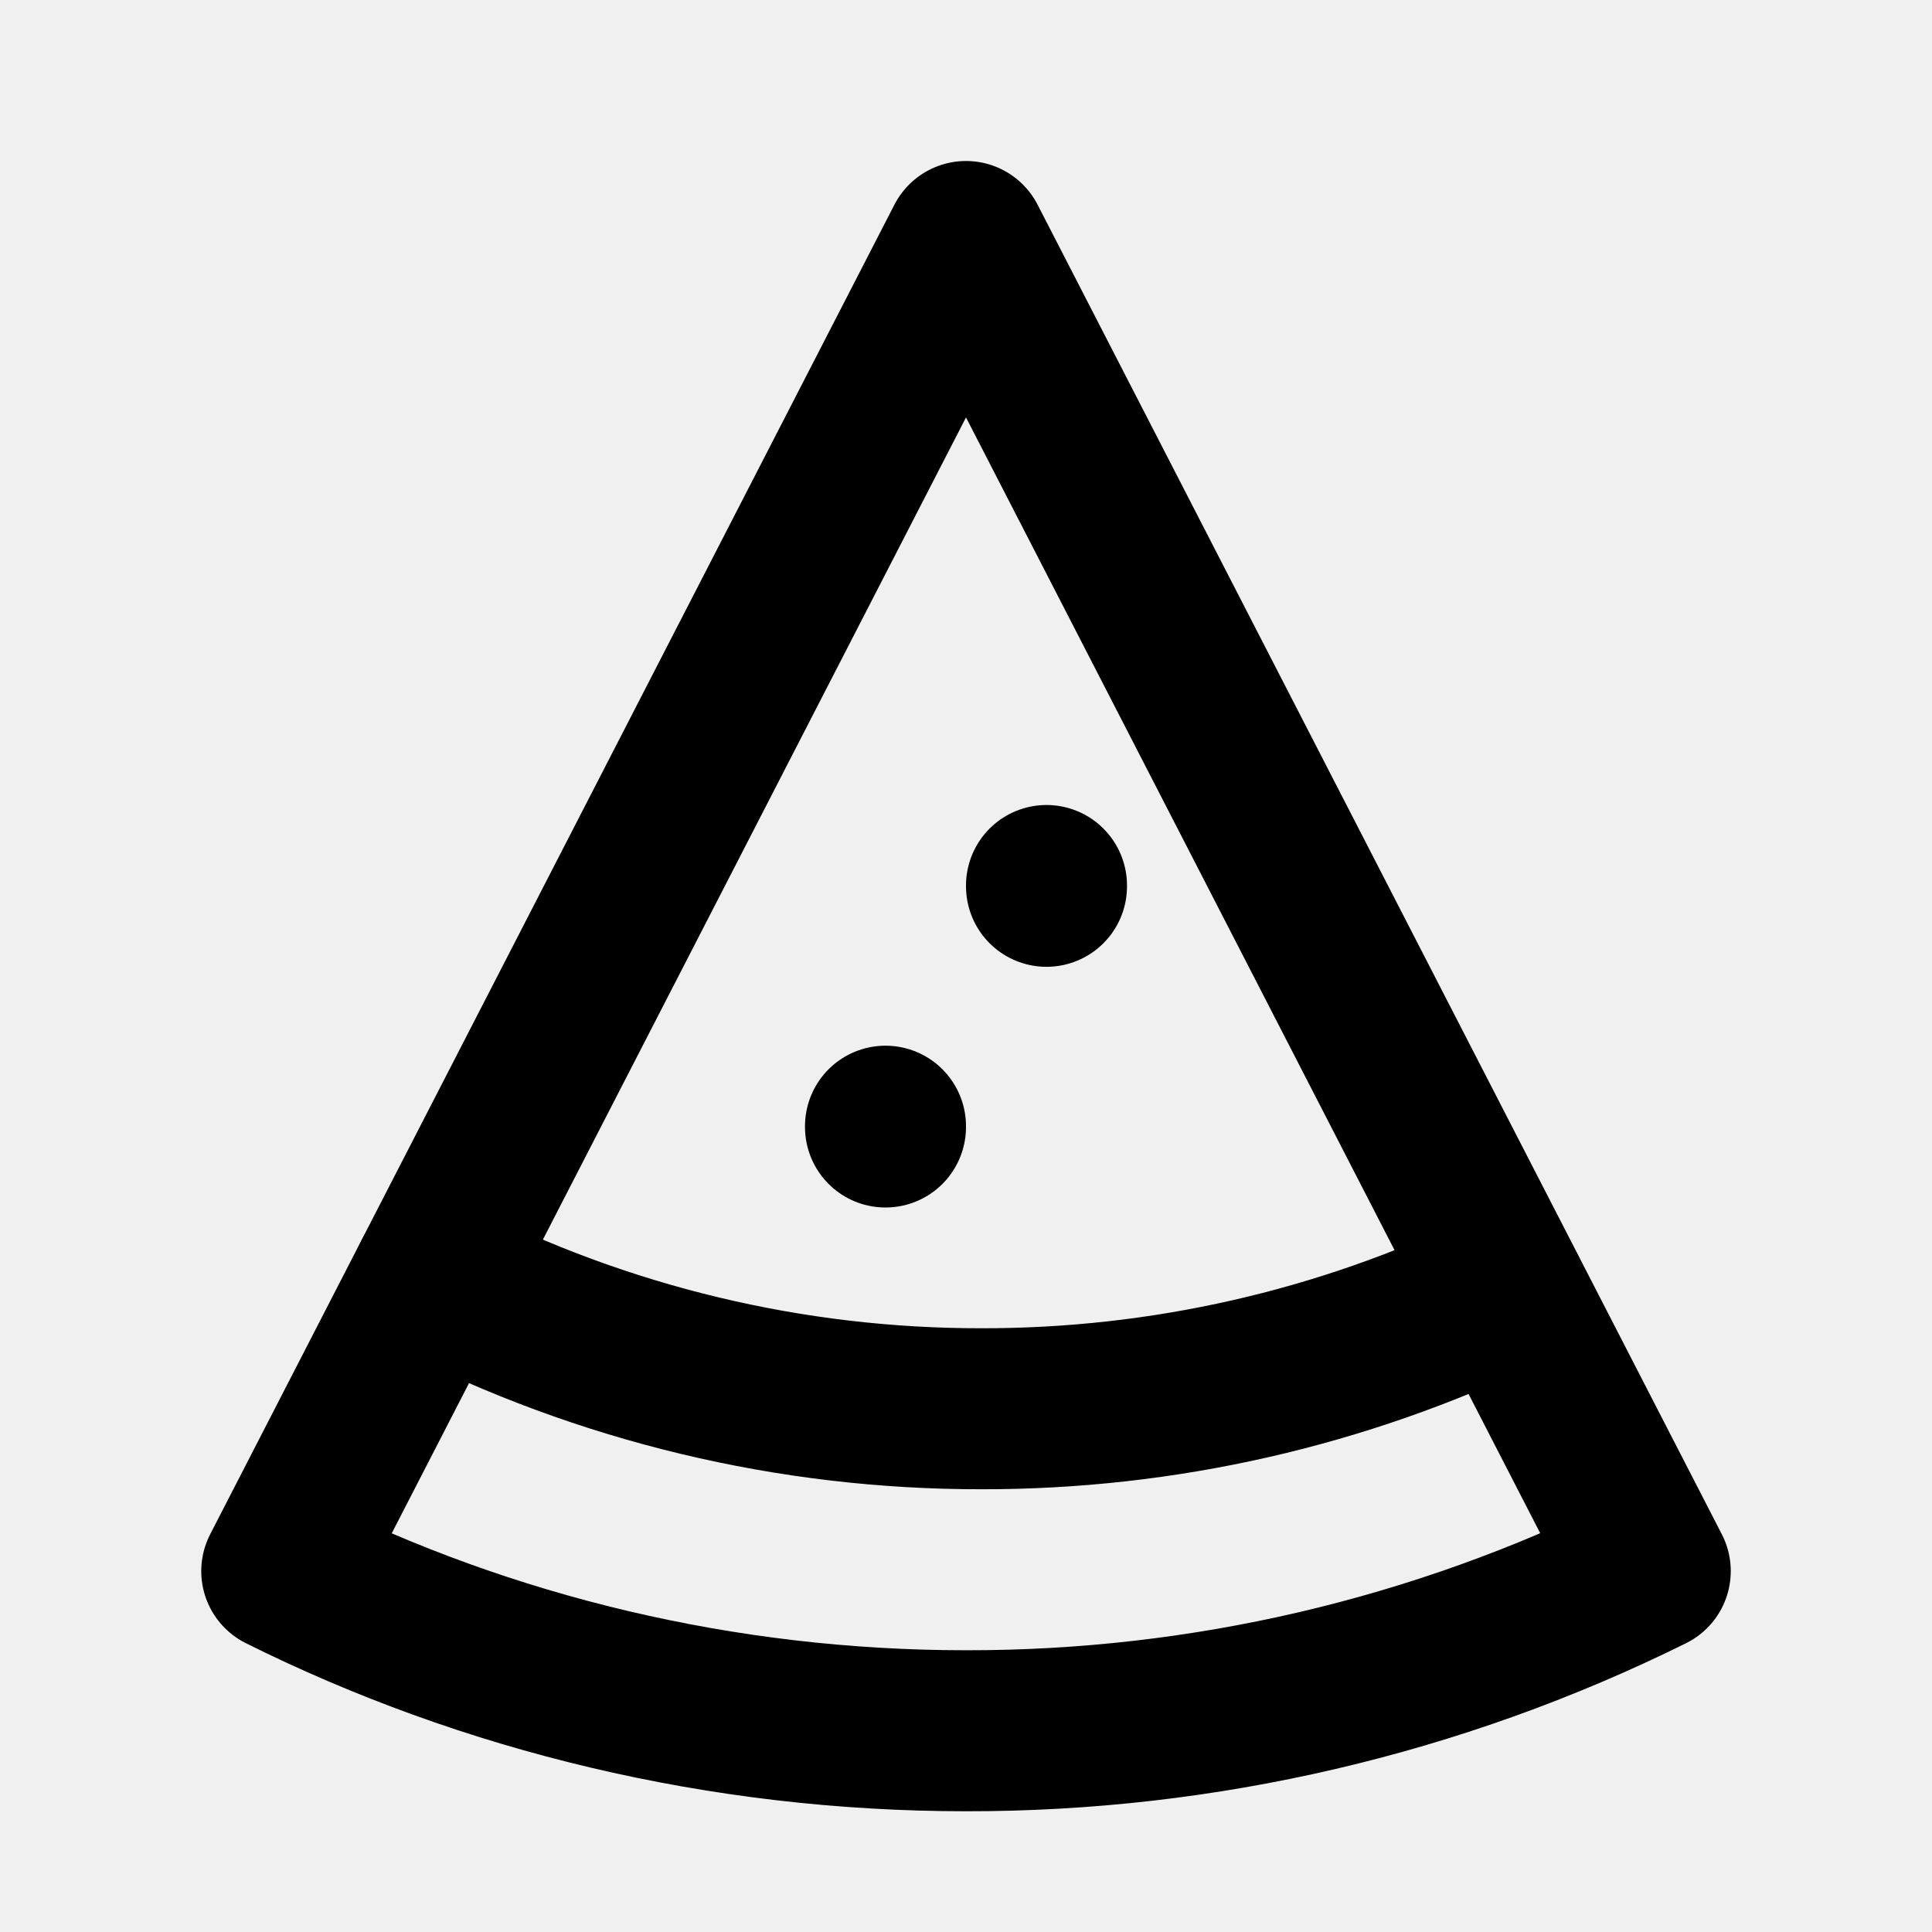
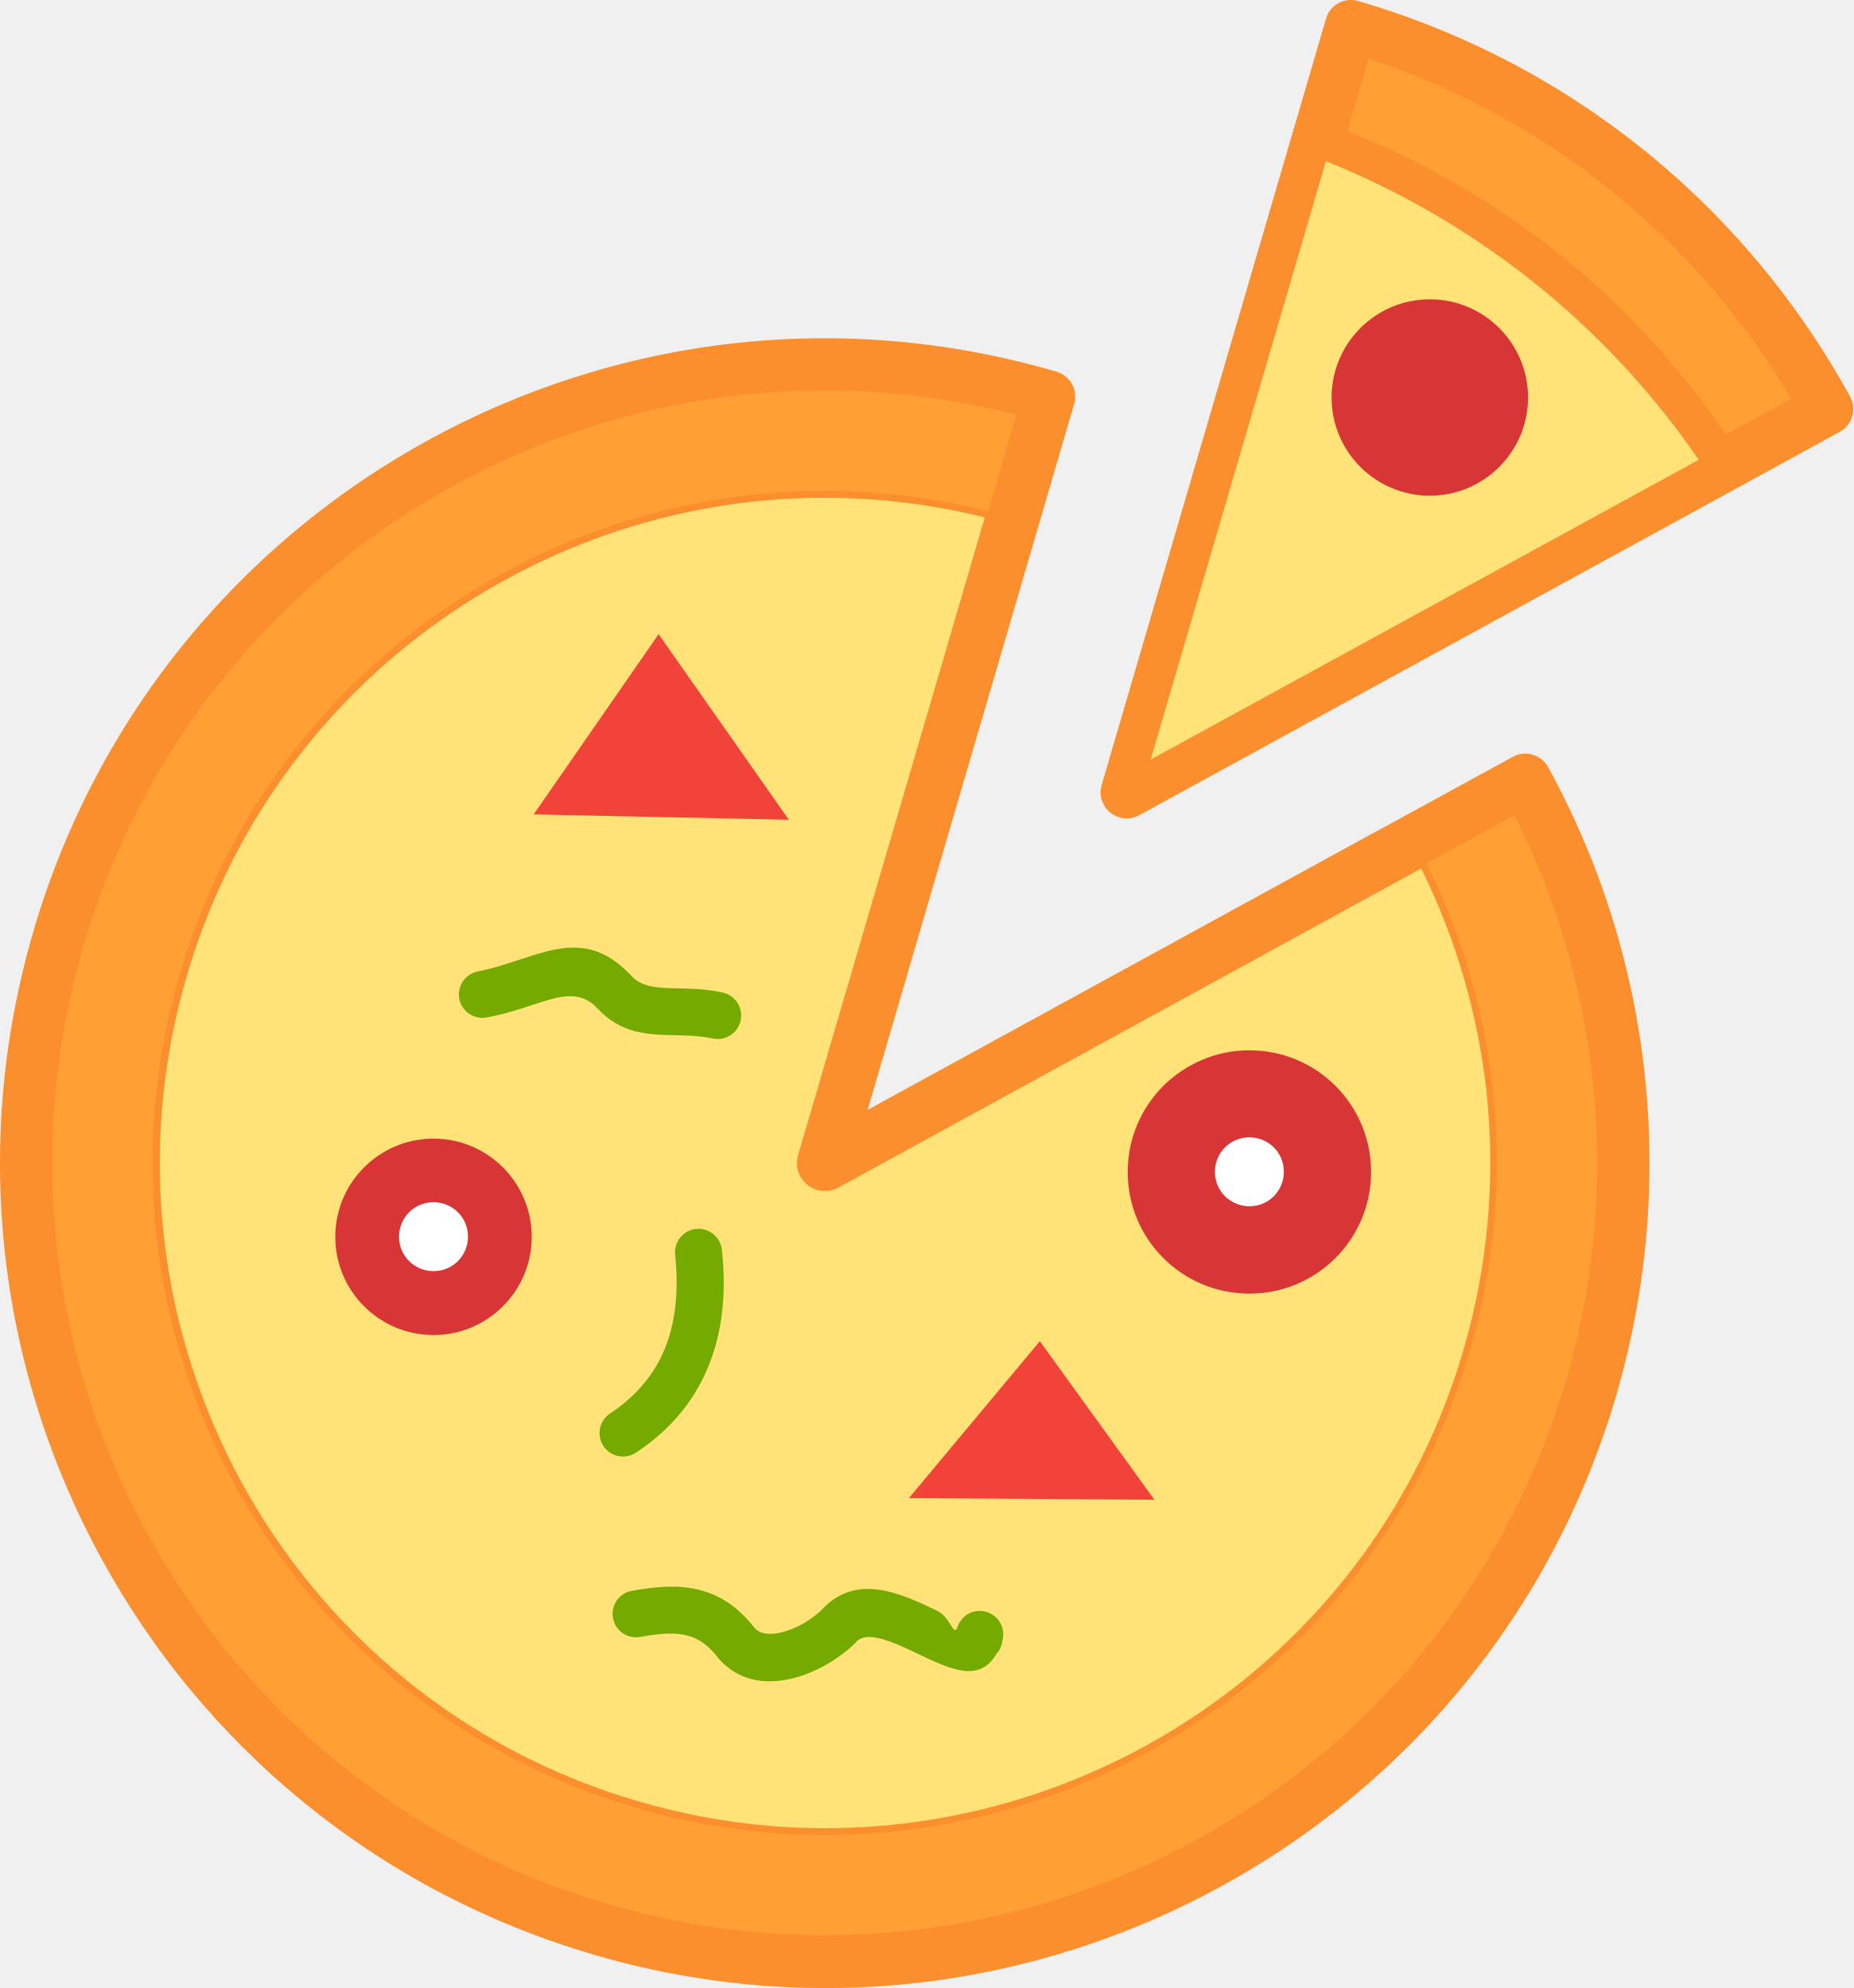
- <svg xmlns="http://www.w3.org/2000/svg" width="24" height="24" viewBox="0 0 24 24" fill="none" stroke="currentColor" stroke-width="2" stroke-linecap="round" stroke-linejoin="round" class="icon icon-tabler icons-tabler-outline icon-tabler-pizza">
-   <path stroke="none" d="M0 0h24v24H0z" fill="none" />
-   <path d="M12 21.5c-3.04 0 -5.952 -.714 -8.5 -1.983l8.5 -16.517l8.5 16.517a19.09 19.09 0 0 1 -8.5 1.983" />
-   <path d="M5.38 15.866a14.94 14.94 0 0 0 6.815 1.634a14.944 14.944 0 0 0 6.502 -1.479" />
-   <path d="M13 11.01v-.01" />
-   <path d="M11 14v-.01" />
+ <svg xmlns="http://www.w3.org/2000/svg" version="1.1" id="Layer_1" x="0px" y="0px" viewBox="0 0 114.53 122.88" style="enable-background:new 0 0 114.53 122.88" xml:space="preserve">
+   <style type="text/css">.st0{fill:#FB8F2D;} .st1{fill:#FFE278;} .st2{fill:#FF9F34;} .st3{fill:#D83636;} .st4{fill:#F2433B;} .st5{fill:#75AA00;} .st6{fill:#FFFFFF;}</style>
+   <g>
+     <path class="st0" d="M53.62,68.6l31.59-17.3l0.03-0.01l8.25-4.51c0.78-0.43,1.76-0.14,2.19,0.65c3.25,5.93,5.25,12.38,5.96,18.97 c0.71,6.54,0.15,13.22-1.71,19.67c-0.02,0.1-0.05,0.19-0.08,0.29c-3.98,13.44-13,24.01-24.41,30.25 c-11.4,6.24-25.17,8.15-38.62,4.25c-0.1-0.02-0.2-0.05-0.29-0.09c-13.44-3.98-24.01-13-30.25-24.41 C0.01,84.91-1.89,71.09,2.06,57.58v-0.01c3.95-13.51,13.01-24.13,24.45-30.39c11.44-6.26,25.27-8.16,38.77-4.21 c0.86,0.25,1.35,1.14,1.1,2l0,0L53.62,68.6L53.62,68.6L53.62,68.6z" />
+     <path d="M80.48,69.18c-0.84-0.83-1.99-1.35-3.26-1.35c-1.27,0-2.43,0.52-3.26,1.35c-0.84,0.84-1.35,1.99-1.35,3.26 c0,1.27,0.52,2.43,1.35,3.26c0.83,0.84,1.99,1.35,3.26,1.35c1.27,0,2.43-0.52,3.26-1.35c0.84-0.83,1.35-1.99,1.35-3.26 C81.82,71.17,81.31,70.02,80.48,69.18L80.48,69.18L80.48,69.18z" />
+     <path class="st1" d="M87.83,53.68L51.82,73.4c-0.2,0.11-0.43,0.18-0.65,0.21h-0.02l0,0h-0.02l0,0H51.1l0,0h-0.02l0,0h-0.02l0,0 h-0.02l0,0h-0.02l0,0h-0.02l0,0h-0.02l0,0h-0.02l0,0h-0.02l0,0h-0.02l0,0h-0.02l0,0h-0.02l0,0h-0.02l0,0h-0.02l0,0H50.8 c-0.1-0.01-0.2-0.03-0.3-0.06c-0.92-0.27-1.45-1.22-1.18-2.15l11.54-39.42C50.5,29.41,40,31.03,31.25,35.83 c-9.23,5.05-16.53,13.62-19.71,24.51c-3.19,10.9-1.65,22.05,3.39,31.29c5.05,9.23,13.62,16.53,24.51,19.71 c10.9,3.19,22.06,1.65,31.29-3.39c9.23-5.05,16.53-13.62,19.71-24.51c1.53-5.23,1.99-10.67,1.42-15.99 C91.33,62.69,89.98,58.03,87.83,53.68L87.83,53.68L87.83,53.68z" />
+     <path class="st2" d="M88.15,53.37c2.21,4.43,3.59,9.19,4.11,14.03c0.58,5.37,0.12,10.85-1.43,16.14 c-3.22,11.01-10.6,19.68-19.93,24.78c-9.32,5.1-20.59,6.65-31.59,3.43c-11.01-3.22-19.68-10.6-24.78-19.93 c-5.1-9.32-6.65-20.59-3.43-31.59c3.22-11.01,10.6-19.68,19.93-24.78c8.89-4.86,19.54-6.5,30.04-3.85l1.74-5.96 C50.66,22.52,38.33,24.39,28.06,30c-10.72,5.88-19.2,15.83-22.9,28.47l0,0C1.46,71.13,3.24,84.08,9.11,94.8 c5.87,10.71,15.82,19.19,28.46,22.89l0,0c12.66,3.7,25.6,1.92,36.32-3.94c10.71-5.86,19.19-15.82,22.89-28.46l0,0 c1.78-6.07,2.31-12.38,1.64-18.56c-0.61-5.65-2.23-11.19-4.83-16.34L88.15,53.37L88.15,53.37L88.15,53.37z" />
+     <path class="st0" d="M83.93,0.06C90.56,2,96.49,5.17,101.55,9.24c5.26,4.23,9.58,9.44,12.78,15.27c0.43,0.78,0.14,1.76-0.65,2.19 L70.4,50.39c-0.78,0.43-1.76,0.14-2.19-0.65c-0.21-0.39-0.25-0.83-0.13-1.22l0,0L81.94,1.17C82.17,0.31,83.07-0.18,83.93,0.06 L83.93,0.06L83.93,0.06z" />
+     <path class="st1" d="M104.98,28.42c-2.87-4.17-6.35-7.93-10.39-11.12c-3.77-2.98-8.01-5.47-12.65-7.34L71.11,46.95L104.98,28.42 L104.98,28.42L104.98,28.42z" />
+     <path class="st2" d="M83.26,8.11c4.73,1.87,9.05,4.39,12.88,7.42c4.1,3.24,7.63,7.08,10.52,11.33l4.04-2.21 c-2.9-4.89-6.67-9.28-11.17-12.9c-4.35-3.5-9.38-6.28-14.96-8.12L83.26,8.11L83.26,8.11L83.26,8.11z" />
+     <path class="st3" d="M77.21,64.92c2.08,0,3.96,0.84,5.32,2.2c1.36,1.36,2.2,3.24,2.2,5.32c0,2.08-0.84,3.96-2.2,5.32 c-1.36,1.36-3.24,2.2-5.32,2.2c-2.08,0-3.96-0.84-5.32-2.2c-1.36-1.36-2.2-3.24-2.2-5.32c0-2.08,0.84-3.96,2.2-5.32 C73.25,65.77,75.14,64.92,77.21,64.92L77.21,64.92L77.21,64.92z" />
+     <path class="st3" d="M26.79,70.38c3.35,0,6.07,2.72,6.07,6.07c0,3.35-2.72,6.07-6.07,6.07c-3.35,0-6.07-2.72-6.07-6.07 C20.72,73.1,23.44,70.38,26.79,70.38L26.79,70.38L26.79,70.38z" />
+     <polygon class="st4" points="32.98,50.34 40.7,39.2 48.75,50.67 32.98,50.34 32.98,50.34" />
+     <path class="st5" d="M39.56,101.18c-0.79,0.14-1.54-0.38-1.68-1.17c-0.14-0.79,0.38-1.54,1.17-1.68c1.51-0.27,2.81-0.37,4.03-0.09 c1.32,0.3,2.46,1.01,3.51,2.33c0.04,0.05,0.08,0.09,0.12,0.13c0.34,0.32,0.9,0.35,1.49,0.22c0.8-0.17,1.6-0.61,2.2-1.08 c0.17-0.13,0.32-0.27,0.43-0.39c2.13-2.24,4.84-0.96,7.1,0.12c0.75,0.36,1,1.52,1.2,1.09c0.01-0.03,0.03-0.06,0.04-0.09 c0.22-0.67,0.9-1.1,1.61-0.98c0.79,0.13,1.33,0.87,1.2,1.67c-0.08,0.52-0.2,0.76-0.38,0.93c-1.05,1.86-2.83,1.01-4.91,0.02 c-1.4-0.67-3.08-1.46-3.76-0.74c-0.21,0.23-0.46,0.45-0.73,0.66c-0.9,0.71-2.14,1.38-3.39,1.65c-1.46,0.32-2.95,0.14-4.11-0.96 c-0.14-0.13-0.27-0.27-0.39-0.43c-0.6-0.76-1.21-1.15-1.89-1.31C41.66,100.89,40.71,100.97,39.56,101.18L39.56,101.18L39.56,101.18 z M41.72,77.56c-0.08-0.8,0.49-1.51,1.29-1.6c0.8-0.08,1.51,0.49,1.6,1.29c0.3,2.75,0.01,5.18-0.86,7.27 c-0.89,2.14-2.37,3.9-4.45,5.27c-0.67,0.44-1.57,0.26-2.01-0.41c-0.44-0.67-0.26-1.57,0.41-2.01c1.58-1.05,2.71-2.37,3.37-3.97 C41.74,81.76,41.96,79.81,41.72,77.56L41.72,77.56L41.72,77.56z M30.07,62.89c-0.79,0.14-1.54-0.38-1.69-1.16 c-0.14-0.79,0.38-1.54,1.17-1.69c0.84-0.16,1.68-0.43,2.46-0.69c2.6-0.86,4.68-1.54,7.04,1c0.64,0.69,1.67,0.72,2.82,0.74 c0.87,0.02,1.8,0.04,2.79,0.26c0.78,0.17,1.28,0.94,1.11,1.73c-0.17,0.78-0.94,1.28-1.73,1.11c-0.76-0.17-1.52-0.18-2.23-0.2 c-1.81-0.04-3.42-0.08-4.89-1.66c-1.09-1.18-2.38-0.75-4-0.22C32.08,62.39,31.16,62.69,30.07,62.89L30.07,62.89L30.07,62.89z" />
+     <polygon class="st4" points="56.17,92.6 64.26,82.9 71.34,92.7 56.17,92.6 56.17,92.6" />
+     <path class="st3" d="M88.36,18.5c3.35,0,6.07,2.72,6.07,6.07c0,3.35-2.72,6.07-6.07,6.07c-3.35,0-6.07-2.72-6.07-6.07 C82.29,21.22,85.01,18.5,88.36,18.5L88.36,18.5L88.36,18.5z" />
+     <path class="st6" d="M77.21,70.3c0.59,0,1.12,0.24,1.51,0.62c0.39,0.39,0.62,0.92,0.62,1.51c0,0.59-0.24,1.12-0.62,1.51 c-0.39,0.39-0.92,0.62-1.51,0.62c-0.59,0-1.12-0.24-1.51-0.62c-0.39-0.39-0.62-0.92-0.62-1.51c0-0.59,0.24-1.12,0.62-1.51 C76.08,70.54,76.62,70.3,77.21,70.3L77.21,70.3L77.21,70.3z" />
+     <path class="st6" d="M26.79,74.31c0.59,0,1.12,0.24,1.51,0.62c0.39,0.39,0.62,0.92,0.62,1.51c0,0.59-0.24,1.12-0.62,1.51 c-0.39,0.39-0.92,0.62-1.51,0.62c-0.59,0-1.12-0.24-1.51-0.62c-0.39-0.39-0.62-0.92-0.62-1.51c0-0.59,0.24-1.12,0.62-1.51 C25.66,74.55,26.2,74.31,26.79,74.31L26.79,74.31L26.79,74.31z" />
+   </g>
</svg>
